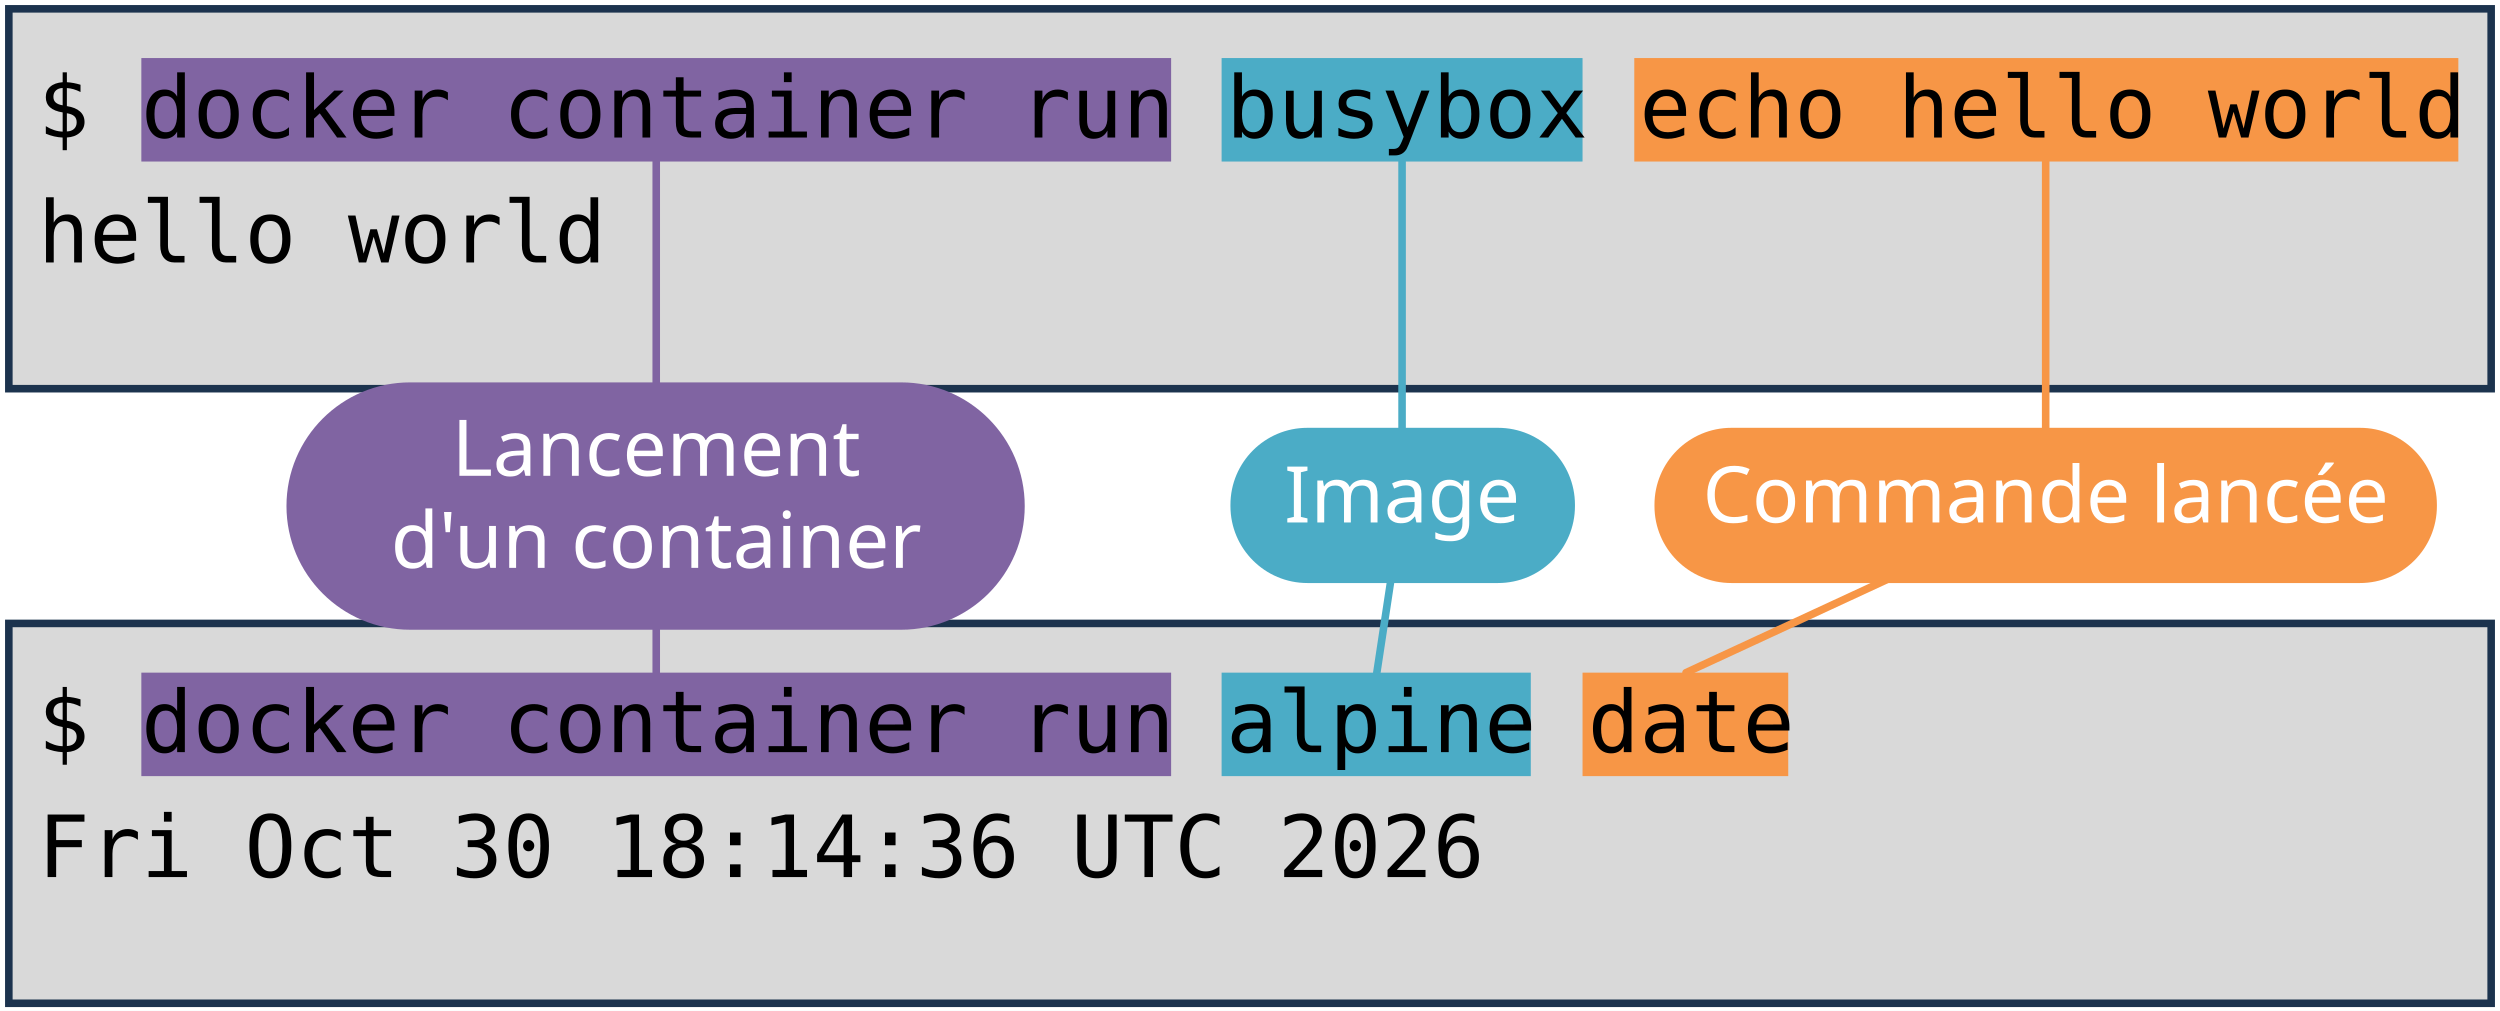
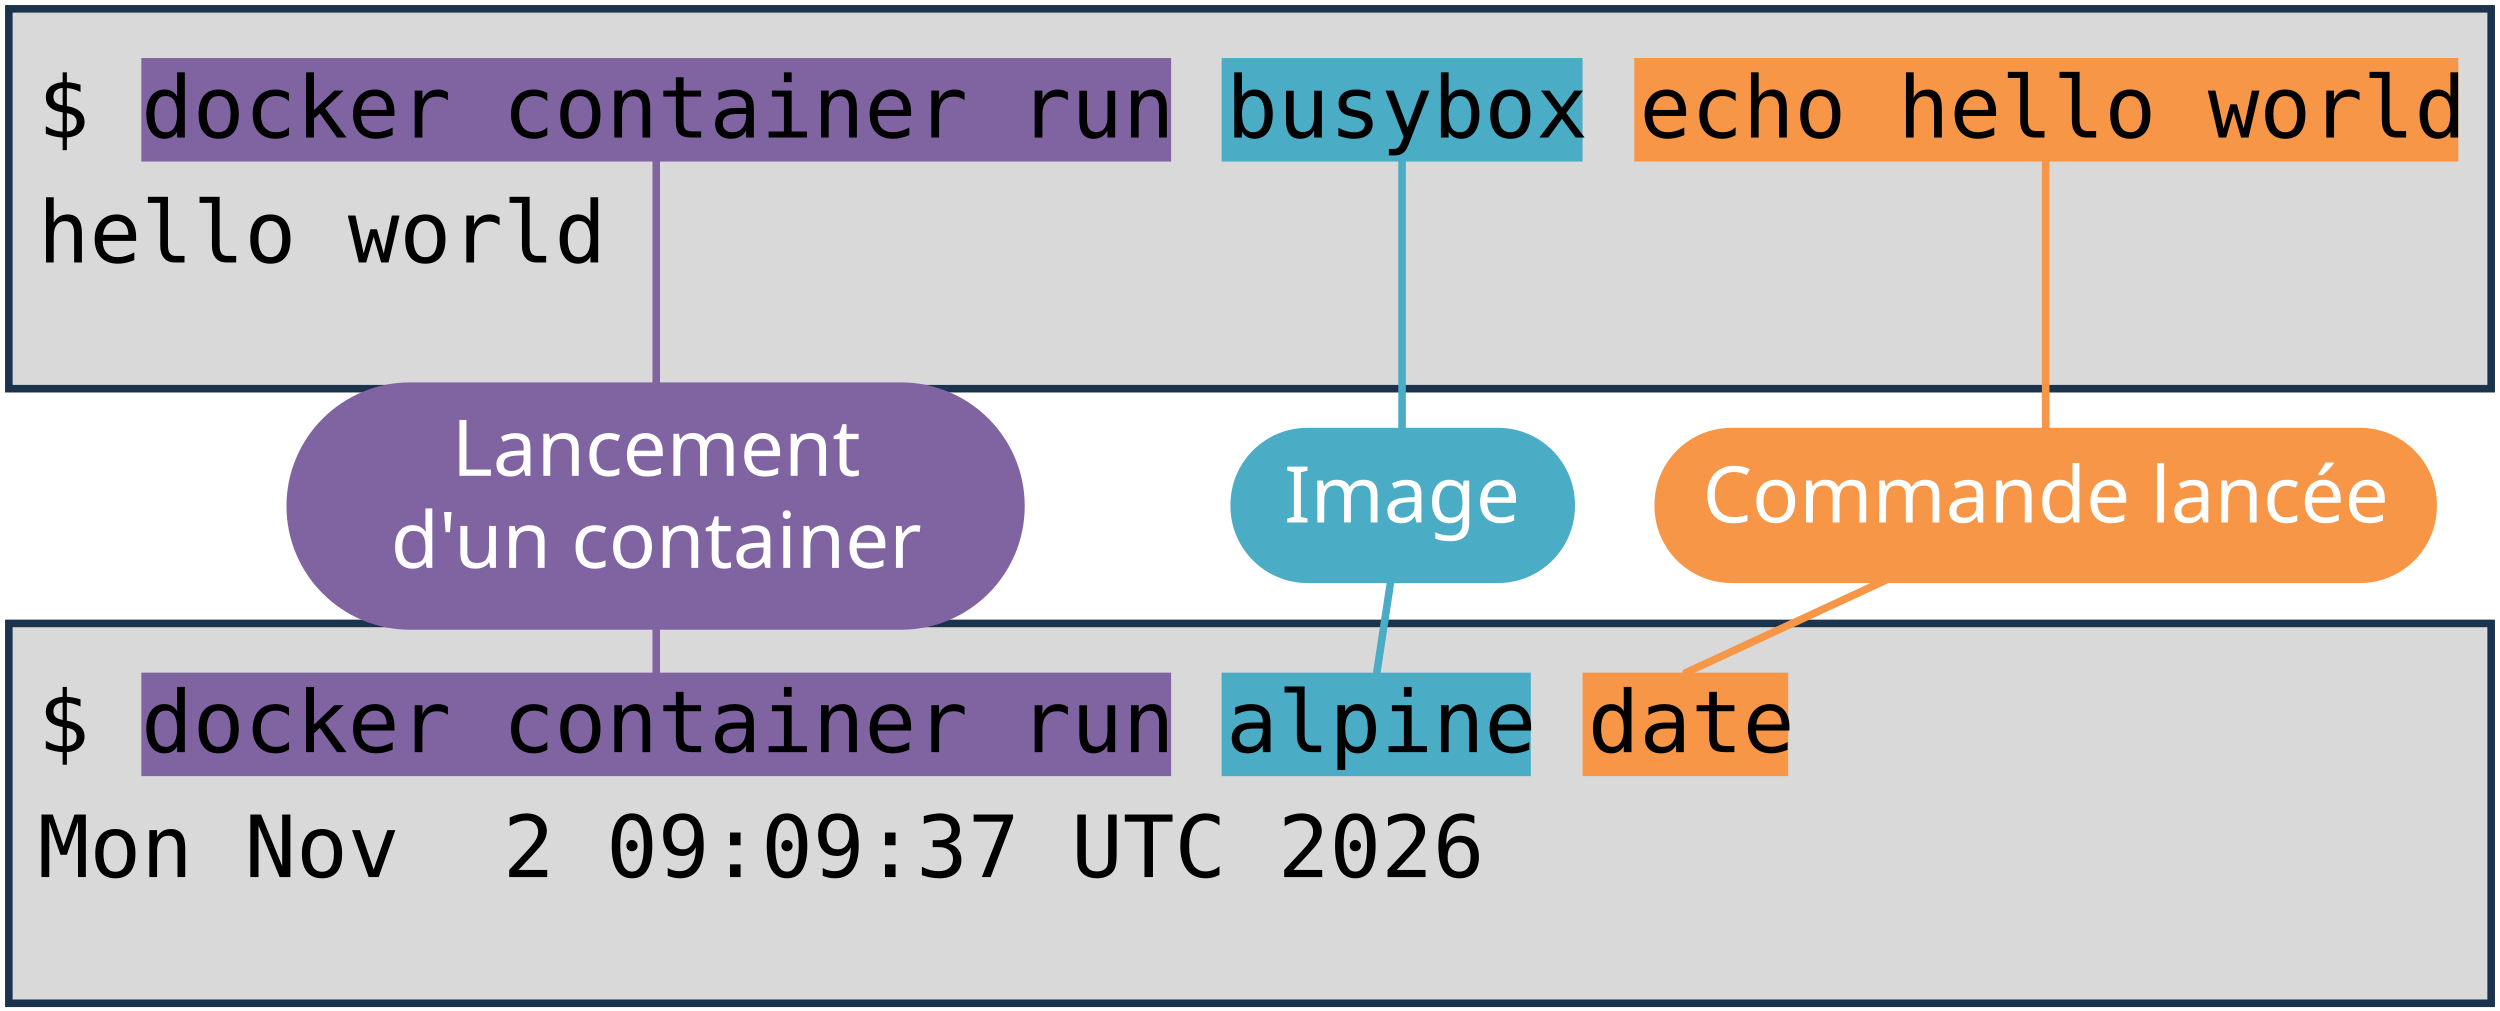
<svg xmlns="http://www.w3.org/2000/svg" viewBox="0 0 1981 801" width="1981" height="801" role="img" aria-label="Deux terminaux : docker container run busybox echo hello world, et docker container run alpine date. Annotations : lancement d'un container, image, commande lancée.">
  <style>
    .code { font-family: "DejaVu Sans Mono", Menlo, Consolas, monospace; font-size: 68px; fill: #000000; }
    .pill { font-family: "Trebuchet MS", "Century Gothic", Verdana, sans-serif; font-size: 62px; text-anchor: middle; }
  </style>
  <rect width="1981" height="801" fill="#FFFFFF" />
  <rect x="7" y="7" width="1967" height="301" fill="#D9D9D9" stroke="#1C334E" stroke-width="6" />
  <rect x="7" y="494" width="1967" height="301" fill="#D9D9D9" stroke="#1C334E" stroke-width="6" />
  <rect x="112" y="46" width="816" height="82" fill="#8064A2" />
  <rect x="112" y="533" width="816" height="82" fill="#8064A2" />
  <rect x="968" y="46" width="286" height="82" fill="#4BACC6" />
  <rect x="968" y="533" width="245" height="82" fill="#4BACC6" />
  <rect x="1295" y="46" width="653" height="82" fill="#F79646" />
  <rect x="1254" y="533" width="163" height="82" fill="#F79646" />
  <text x="30" y="109" class="code" xml:space="preserve">$ docker container run busybox echo hello world</text>
  <text x="30" y="208" class="code" xml:space="preserve">hello world</text>
  <text x="30" y="596" class="code" xml:space="preserve">$ docker container run alpine date</text>
-   <text x="30" y="695" class="code" xml:space="preserve">Fri Oct 30 18:14:36 UTC 2026</text>
+   <text x="30" y="695" class="code" xml:space="preserve">Mon Nov  2 09:09:37 UTC 2026</text>
  <path d="M 520 401 L 520 128" stroke="#8064A2" stroke-width="6" fill="none" stroke-linecap="round" />
  <path d="M 520 401 L 520 533" stroke="#8064A2" stroke-width="6" fill="none" stroke-linecap="round" />
  <rect x="227" y="303" width="585" height="196" rx="98" fill="#8064A2" />
  <text x="520" y="377" class="pill" fill="#FFFFFF">Lancement</text>
  <text x="520" y="450" class="pill" fill="#FFFFFF">d'un container</text>
  <path d="M 1111 401 L 1111 128" stroke="#4BACC6" stroke-width="6" fill="none" stroke-linecap="round" />
  <path d="M 1111 401 L 1091 533" stroke="#4BACC6" stroke-width="6" fill="none" stroke-linecap="round" />
  <rect x="975" y="339" width="273" height="123" rx="61" fill="#4BACC6" />
  <text x="1111" y="414" class="pill" fill="#FFFFFF">Image</text>
  <path d="M 1621 401 L 1621 128" stroke="#F79646" stroke-width="6" fill="none" stroke-linecap="round" />
  <path d="M 1621 401 L 1336 533" stroke="#F79646" stroke-width="6" fill="none" stroke-linecap="round" />
  <rect x="1311" y="339" width="620" height="123" rx="61" fill="#F79646" />
  <text x="1621" y="414" class="pill" fill="#FFFFFF">Commande lancée</text>
</svg>
